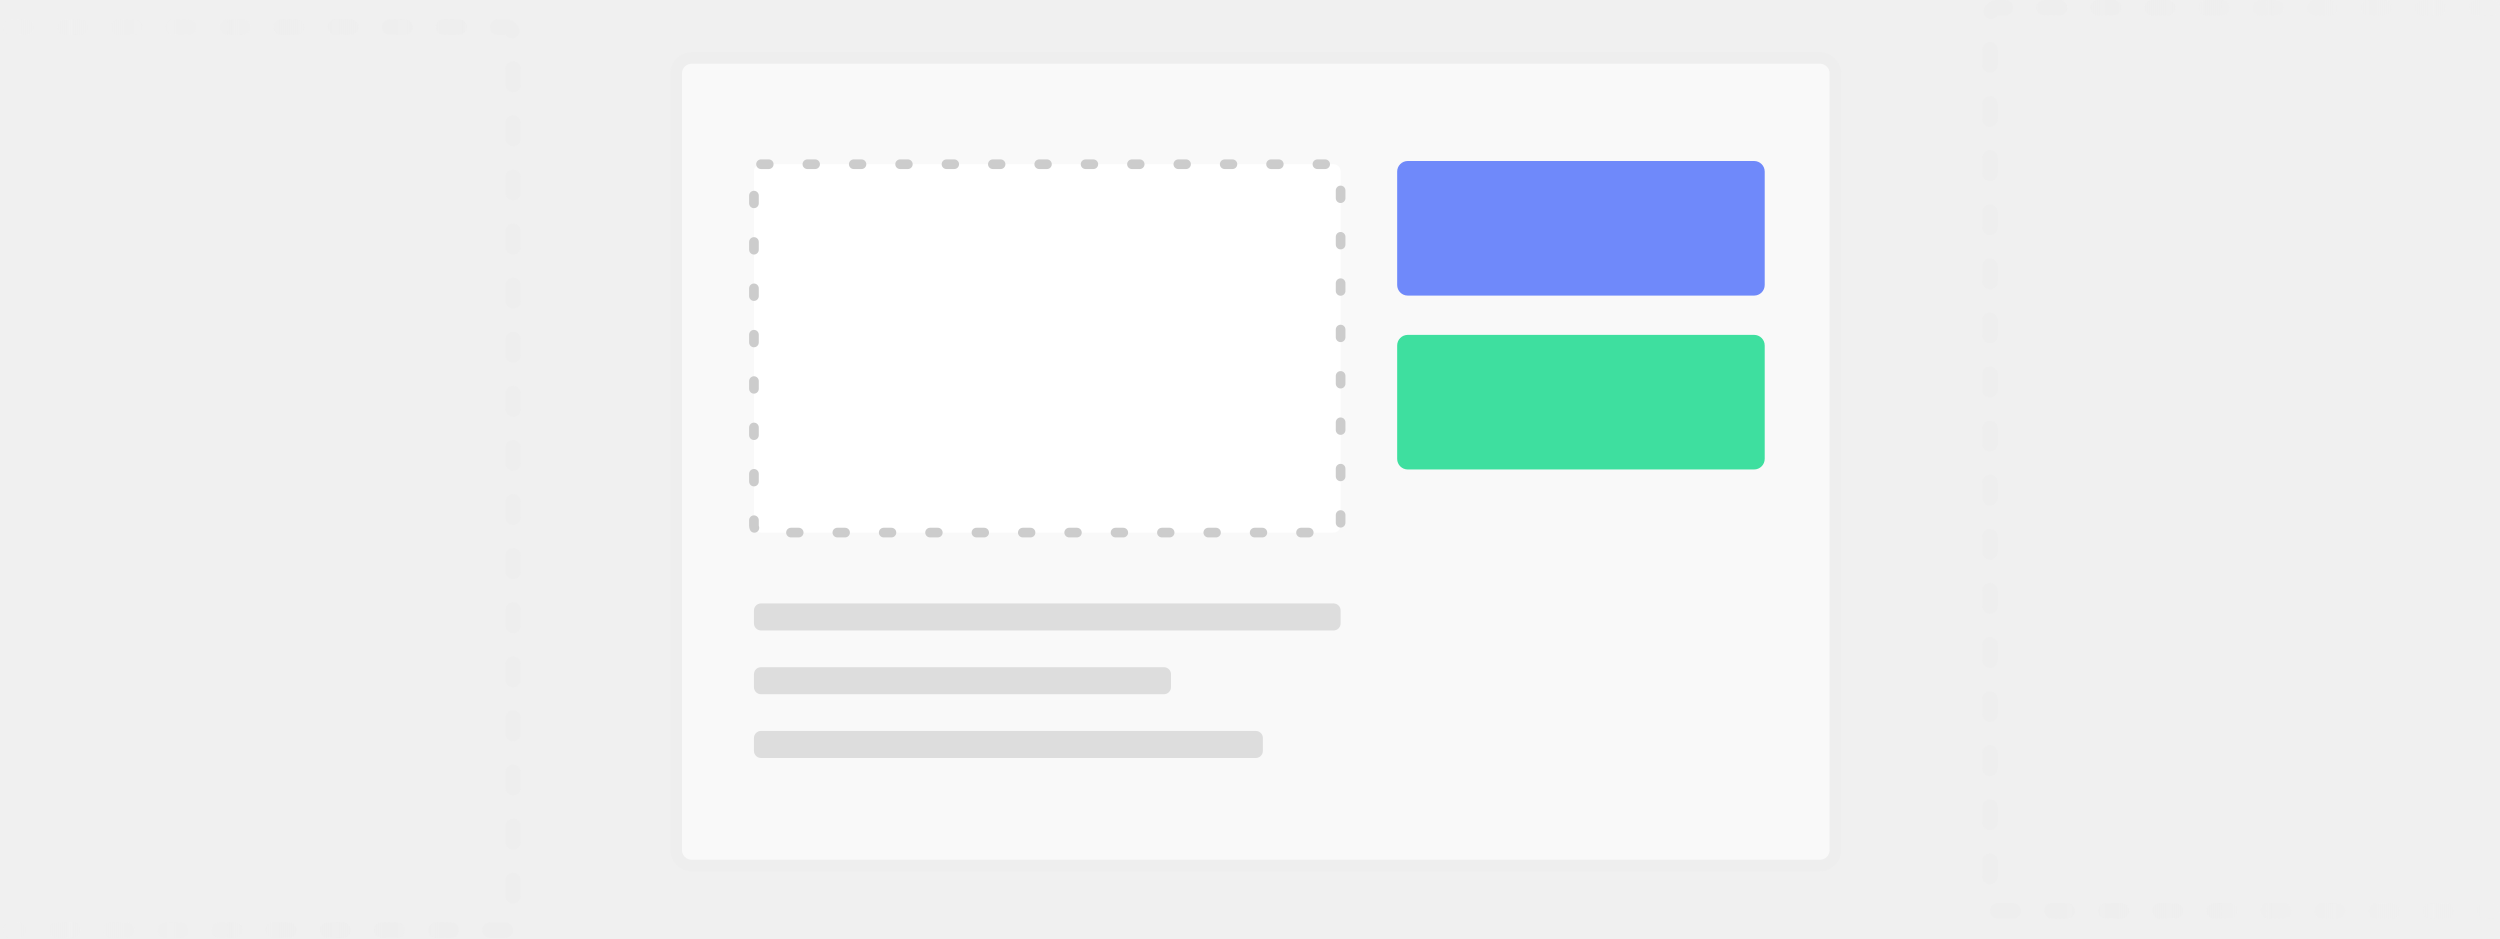
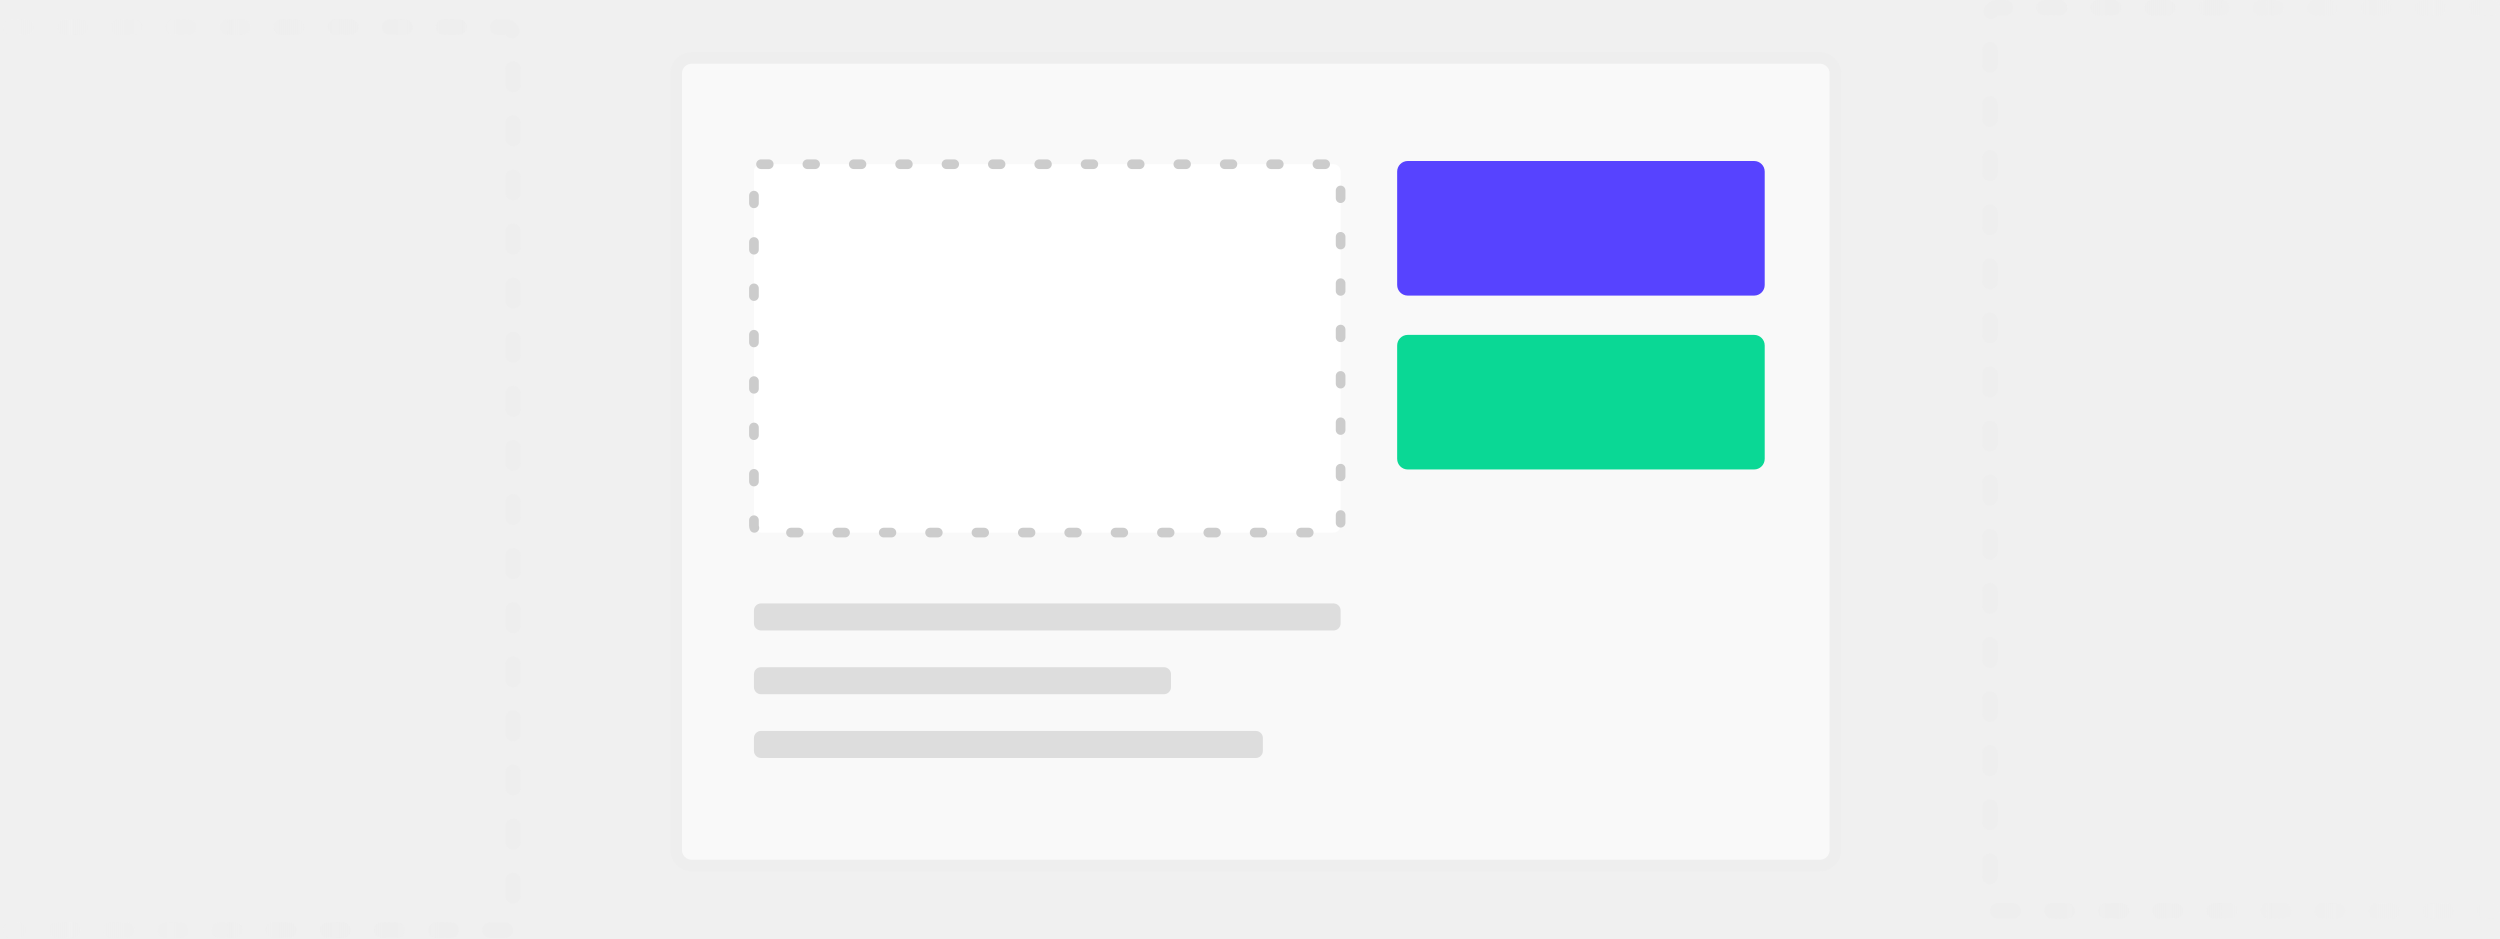
<svg xmlns="http://www.w3.org/2000/svg" width="647px" height="243px" viewBox="0 0 647 243" version="1.1">
  <defs>
    <linearGradient x1="50%" y1="93.3%" x2="50%" y2="0%" id="linearGradient-1">
      <stop stop-color="#EEEEEE" offset="0%" />
      <stop stop-color="#EEEEEE" stop-opacity="0.05" offset="100%" />
    </linearGradient>
  </defs>
  <g id="Page-1" stroke="none" stroke-width="1" fill="none" fill-rule="evenodd">
    <g id="forget-servers" transform="translate(2, 2)">
      <path d="M-51.062,56.859 L-51.062,184.859 C-51.062,185.964 -50.167,186.859 -49.062,186.859 L180.656,186.859 C181.761,186.859 182.656,185.964 182.656,184.859 L182.656,56.859" id="Line-5-Copy-3" stroke="url(#linearGradient-1)" stroke-width="4" stroke-linecap="round" stroke-dasharray="4,10,4,10" transform="translate(65.79688, 121.8594) scale(-1, 1) rotate(90) translate(-65.79688, -121.8594) " />
      <path d="M461.141,51.859 L461.141,179.859 C461.141,180.964 462.036,181.859 463.141,181.859 L692.859,181.859 C693.964,181.859 694.859,180.964 694.859,179.859 L694.859,51.859" id="Line-5-Copy-4" stroke="url(#linearGradient-1)" stroke-width="4" stroke-linecap="round" stroke-dasharray="4,10,4,10" transform="translate(578, 116.8594) rotate(90) translate(-578, -116.8594) " />
      <g id="browser-copy" transform="translate(173, 13)">
        <rect id="Rectangle-2-Copy" stroke="#EEEEEE" stroke-width="3" fill="#F9F9F9" x="0" y="0" width="300" height="209" rx="4" />
-         <rect id="Rectangle-3-Copy" fill-opacity="0.75" fill="#4264FB" x="186.585" y="26.667" width="95.122" height="34.833" rx="2.744" />
-         <rect id="Rectangle-3-Copy-2" fill-opacity="0.75" fill="#01D682" x="186.585" y="71.667" width="95.122" height="34.833" rx="2.744" />
+         <rect id="Rectangle-3-Copy" fill="#5743FF" x="186.585" y="26.667" width="95.122" height="34.833" rx="2.744" />
+         <rect id="Rectangle-3-Copy-2" fill="#0AD895" x="186.585" y="71.667" width="95.122" height="34.833" rx="2.744" />
        <path d="M21.951,27.5 L170.122,27.5 C171.132,27.5 171.951,28.319 171.951,29.329 L171.951,121.004 C171.951,122.014 171.132,122.833 170.122,122.833 L21.951,122.833 C20.941,122.833 20.122,122.014 20.122,121.004 L20.122,29.329 C20.122,28.319 20.941,27.5 21.951,27.5 Z" id="back-copy" stroke="#CCCCCC" stroke-width="2.5" fill="#FFFFFF" stroke-linecap="round" stroke-linejoin="round" stroke-dasharray="2,10,2,10" />
        <rect id="Rectangle-10" fill="#DDDDDD" x="20.122" y="141.167" width="151.829" height="7" rx="1.829" />
        <rect id="Rectangle-10-Copy" fill="#DDDDDD" x="20.122" y="157.667" width="107.927" height="7" rx="1.829" />
        <rect id="Rectangle-10-Copy-3" fill="#DDDDDD" x="20.122" y="174.167" width="131.707" height="7" rx="1.829" />
      </g>
    </g>
  </g>
</svg>
